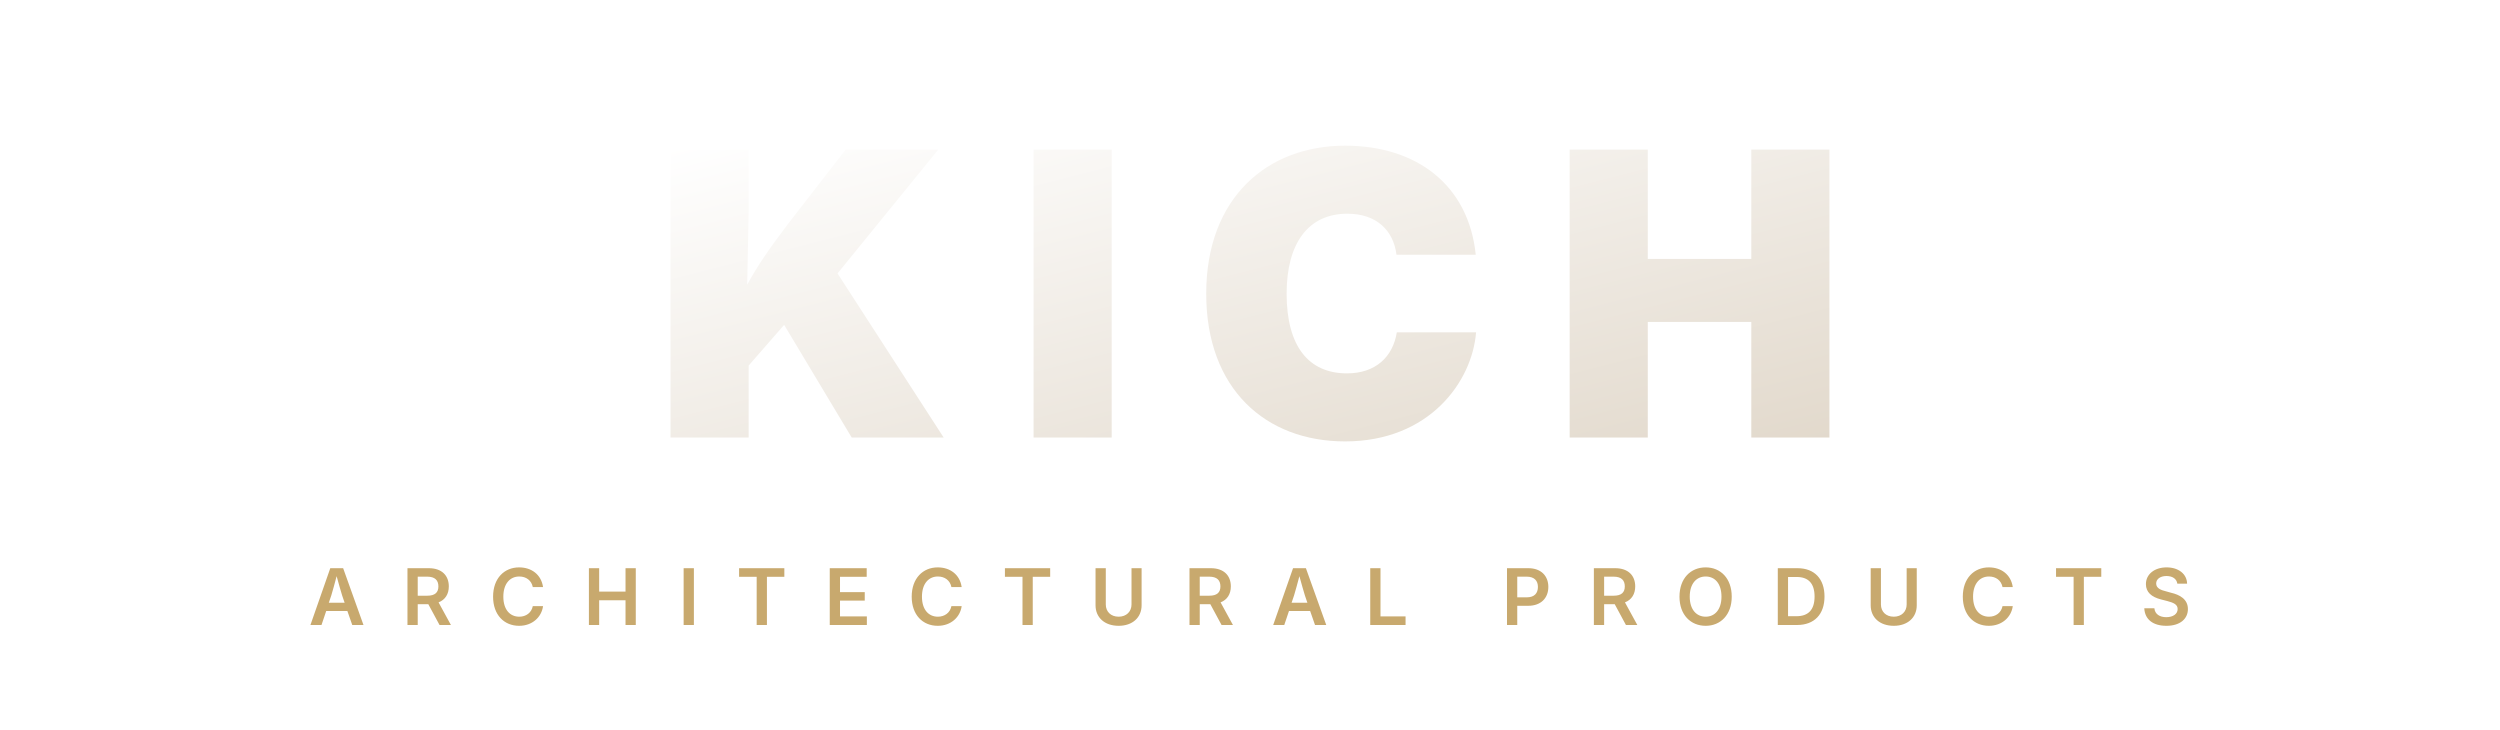
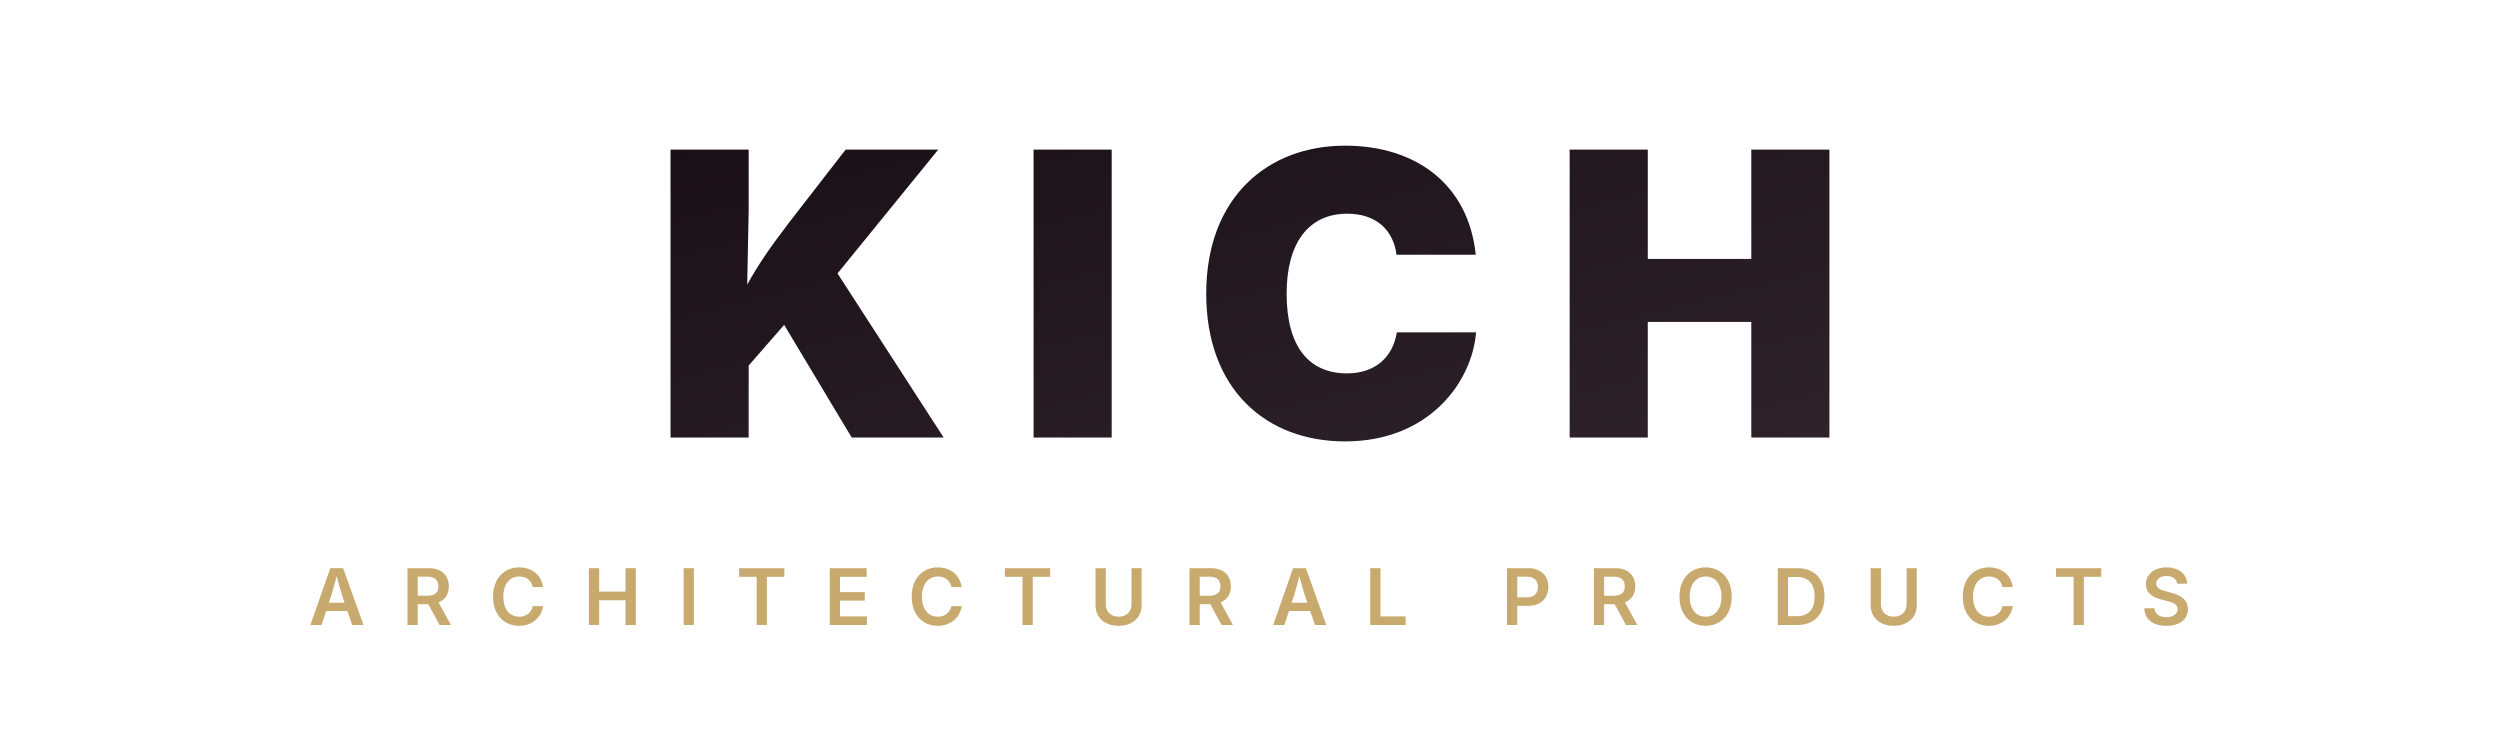
<svg xmlns="http://www.w3.org/2000/svg" viewBox="0 0 240 70" width="100%" height="100%">
  <defs>
    <linearGradient id="kich-gold" x1="0%" y1="0%" x2="100%" y2="100%">
-       <stop offset="0%" stop-color="#FFFFFF" />
-       <stop offset="100%" stop-color="#E2D9CC" />
+       <stop offset="0%" stop-color="#1a1017" />
+       <stop offset="100%" stop-color="#2e232b" />
    </linearGradient>
  </defs>
  <text x="50%" y="42" text-anchor="middle" font-family="system-ui, -apple-system, 'Inter', 'Segoe UI', sans-serif" font-weight="900" font-size="38" letter-spacing="6" fill="url(#kich-gold)">KICH</text>
  <text x="50%" y="60" text-anchor="middle" font-family="system-ui, -apple-system, 'Inter', 'Segoe UI', sans-serif" font-weight="600" font-size="7.5" letter-spacing="3.5" fill="#C8A96E">ARCHITECTURAL PRODUCTS</text>
</svg>
